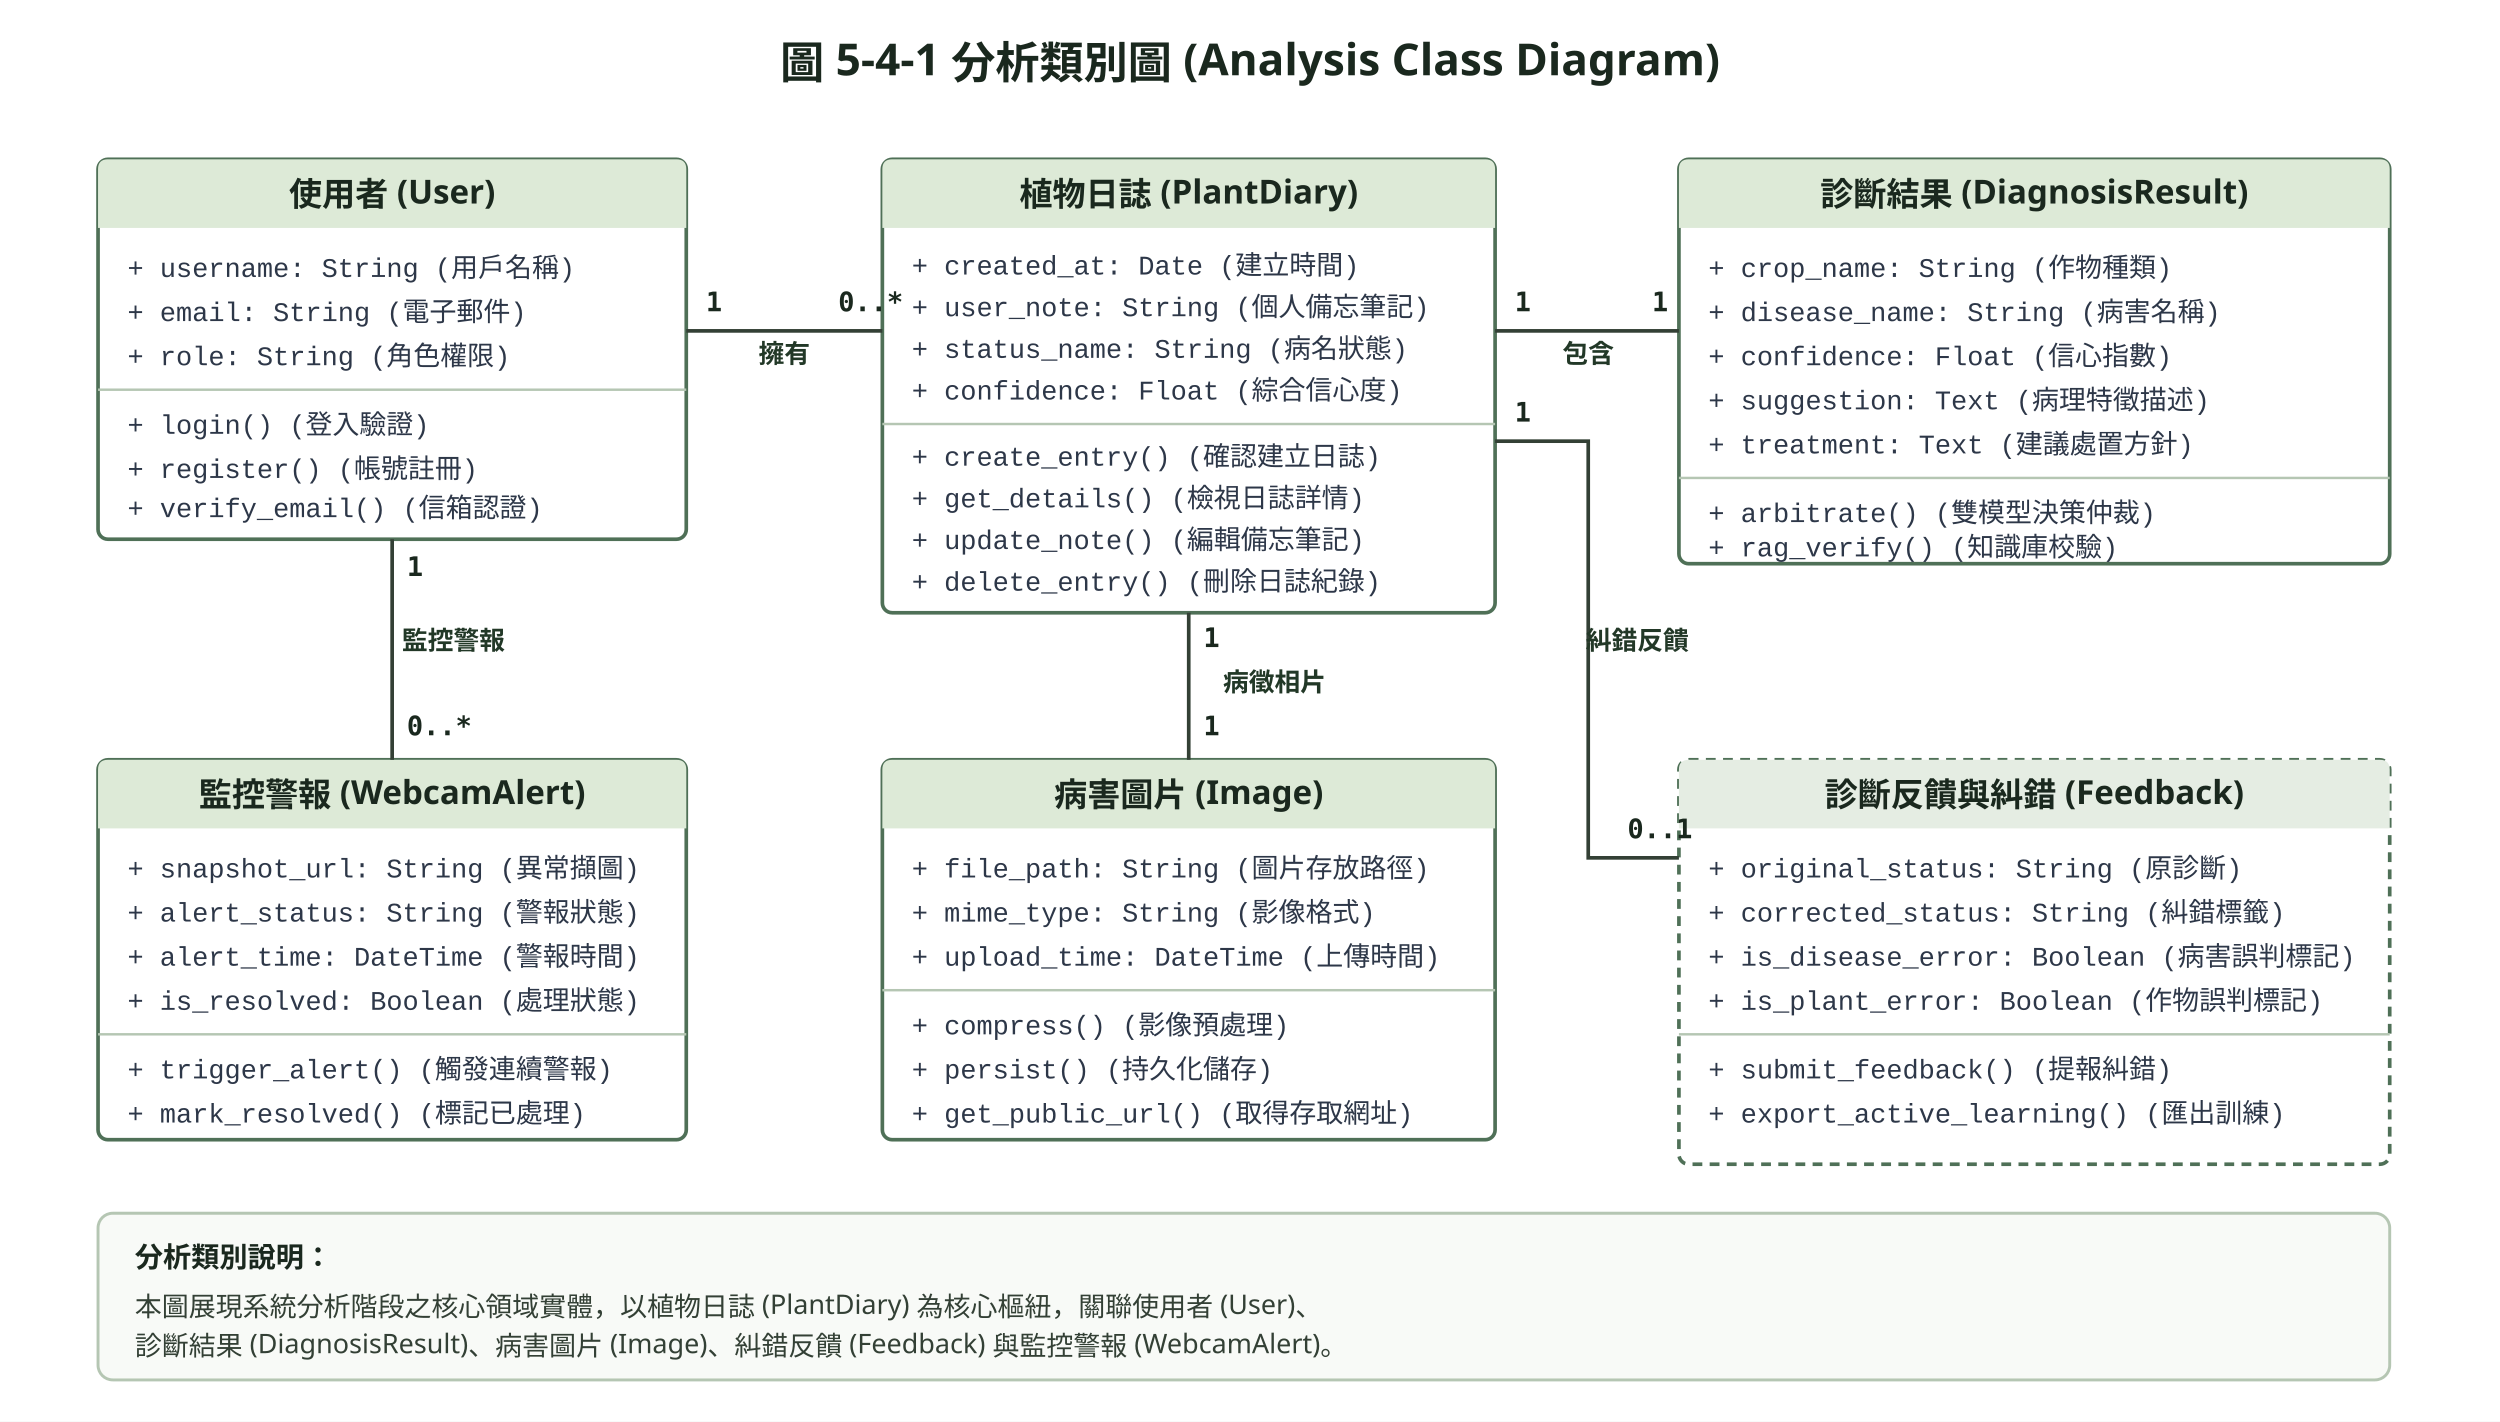
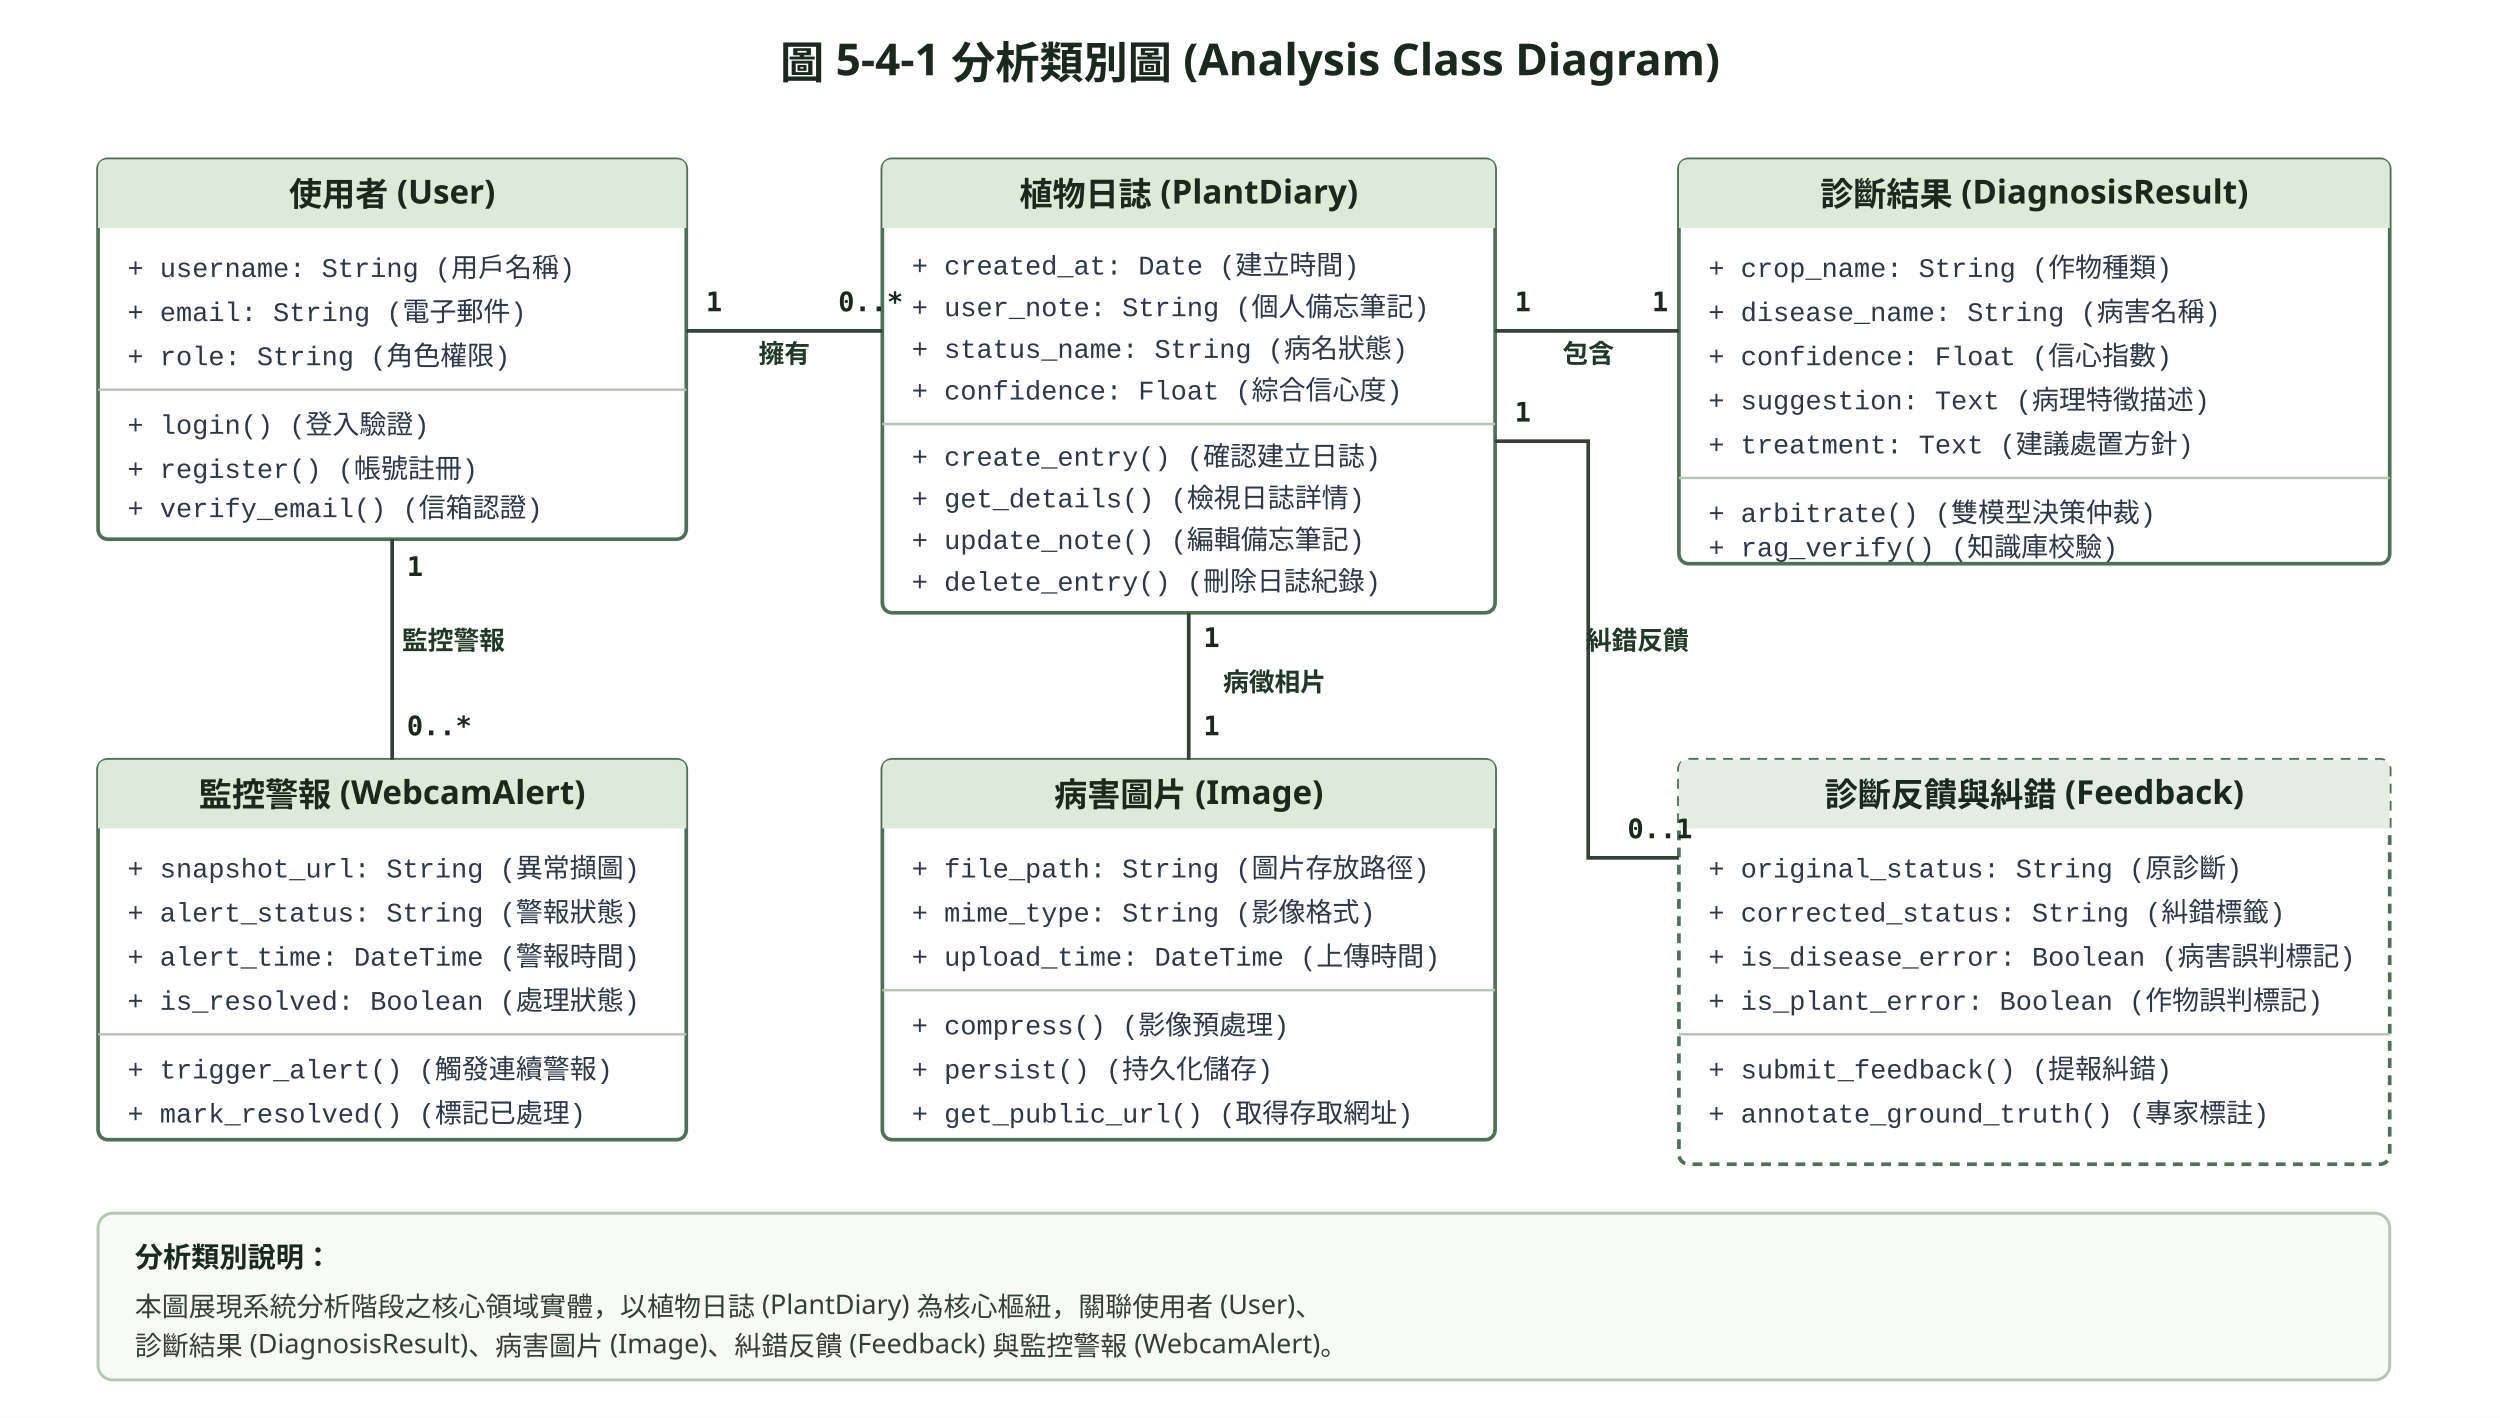
<svg xmlns="http://www.w3.org/2000/svg" viewBox="0 0 1020 580" width="1020" height="580">
  <defs>
    <style>
      .title { font-family: 'Microsoft JhengHei', 'PingFang TC', sans-serif; font-size: 18px; font-weight: bold; fill: #1A281E; }
      .class-title { font-family: 'Microsoft JhengHei', 'PingFang TC', sans-serif; font-size: 13.5px; font-weight: bold; fill: #1A281E; text-anchor: middle; }
      .member-text { font-family: 'Consolas', 'Courier New', monospace; font-size: 11px; fill: #2D3748; }
      .cardinality { font-family: 'Consolas', monospace; font-size: 11px; font-weight: bold; fill: #1A281E; }
      .rel-label { font-family: 'Microsoft JhengHei', sans-serif; font-size: 10.5px; font-weight: bold; fill: #223827; text-anchor: middle; }
      
      .class-box { fill: #FFFFFF; stroke: #4F7057; stroke-width: 1.5; rx: 4; ry: 4; ); }
      .class-header { fill: #DDEAD7; }
      
      .core-box { fill: #FFFFFF; stroke: #4F7057; stroke-width: 1.8; stroke-width: 1.5; rx: 4; ry: 4; ); }
      .core-header { fill: #DDEAD7; }
      
      .feedback-box { fill: #FFFFFF; stroke: #4F7057; stroke-dasharray: 4,3; stroke-width: 1.5; rx: 4; ry: 4; ); }
      .feedback-header { fill: #E5EDE3; }

      .assoc-line { stroke: #334035; stroke-width: 1.5; fill: none; }
      .divider { stroke: #B5C6B3; stroke-width: 1; }
    </style>
  </defs>
  <rect width="100%" height="100%" fill="#ffffff" />
  <text x="510" y="32" class="title" text-anchor="middle">圖 5-4-1 分析類別圖 (Analysis Class Diagram)</text>
  <g transform="translate(40, 65)">
    <rect width="240" height="155" class="class-box" />
    <path d="M 0 4 Q 0 0 4 0 L 236 0 Q 240 0 240 4 L 240 28 L 0 28 Z" class="class-header" />
    <text x="120" y="19" class="class-title">使用者 (User)</text>
    <text x="12" y="48" class="member-text">+ username: String (用戶名稱)</text>
    <text x="12" y="66" class="member-text">+ email: String (電子郵件)</text>
    <text x="12" y="84" class="member-text">+ role: String (角色權限)</text>
    <line x1="0" y1="94" x2="240" y2="94" class="divider" />
    <text x="12" y="112" class="member-text">+ login() (登入驗證)</text>
    <text x="12" y="130" class="member-text">+ register() (帳號註冊)</text>
    <text x="12" y="146" class="member-text">+ verify_email() (信箱認證)</text>
  </g>
  <g transform="translate(360, 65)">
    <rect width="250" height="185" class="core-box" />
    <path d="M 0 4 Q 0 0 4 0 L 246 0 Q 250 0 250 4 L 250 28 L 0 28 Z" class="core-header" />
    <text x="125" y="19" class="class-title">植物日誌 (PlantDiary)</text>
    <text x="12" y="47" class="member-text">+ created_at: Date (建立時間)</text>
    <text x="12" y="64" class="member-text">+ user_note: String (個人備忘筆記)</text>
    <text x="12" y="81" class="member-text">+ status_name: String (病名狀態)</text>
    <text x="12" y="98" class="member-text">+ confidence: Float (綜合信心度)</text>
    <line x1="0" y1="108" x2="250" y2="108" class="divider" />
    <text x="12" y="125" class="member-text">+ create_entry() (確認建立日誌)</text>
    <text x="12" y="142" class="member-text">+ get_details() (檢視日誌詳情)</text>
    <text x="12" y="159" class="member-text">+ update_note() (編輯備忘筆記)</text>
    <text x="12" y="176" class="member-text">+ delete_entry() (刪除日誌紀錄)</text>
  </g>
  <g transform="translate(685, 65)">
    <rect width="290" height="165" class="core-box" />
    <path d="M 0 4 Q 0 0 4 0 L 286 0 Q 290 0 290 4 L 290 28 L 0 28 Z" class="core-header" />
    <text x="145" y="19" class="class-title">診斷結果 (DiagnosisResult)</text>
    <text x="12" y="48" class="member-text">+ crop_name: String (作物種類)</text>
    <text x="12" y="66" class="member-text">+ disease_name: String (病害名稱)</text>
    <text x="12" y="84" class="member-text">+ confidence: Float (信心指數)</text>
    <text x="12" y="102" class="member-text">+ suggestion: Text (病理特徵描述)</text>
    <text x="12" y="120" class="member-text">+ treatment: Text (建議處置方針)</text>
    <line x1="0" y1="130" x2="290" y2="130" class="divider" />
    <text x="12" y="148" class="member-text">+ arbitrate() (雙模型決策仲裁)</text>
    <text x="12" y="162" class="member-text">+ rag_verify() (知識庫校驗)</text>
  </g>
  <g transform="translate(40, 310)">
    <rect width="240" height="155" class="class-box" />
    <path d="M 0 4 Q 0 0 4 0 L 236 0 Q 240 0 240 4 L 240 28 L 0 28 Z" class="class-header" />
    <text x="120" y="19" class="class-title">監控警報 (WebcamAlert)</text>
    <text x="12" y="48" class="member-text">+ snapshot_url: String (異常擷圖)</text>
    <text x="12" y="66" class="member-text">+ alert_status: String (警報狀態)</text>
    <text x="12" y="84" class="member-text">+ alert_time: DateTime (警報時間)</text>
    <text x="12" y="102" class="member-text">+ is_resolved: Boolean (處理狀態)</text>
    <line x1="0" y1="112" x2="240" y2="112" class="divider" />
    <text x="12" y="130" class="member-text">+ trigger_alert() (觸發連續警報)</text>
    <text x="12" y="148" class="member-text">+ mark_resolved() (標記已處理)</text>
  </g>
  <g transform="translate(360, 310)">
    <rect width="250" height="155" class="class-box" />
    <path d="M 0 4 Q 0 0 4 0 L 246 0 Q 250 0 250 4 L 250 28 L 0 28 Z" class="class-header" />
    <text x="125" y="19" class="class-title">病害圖片 (Image)</text>
    <text x="12" y="48" class="member-text">+ file_path: String (圖片存放路徑)</text>
    <text x="12" y="66" class="member-text">+ mime_type: String (影像格式)</text>
    <text x="12" y="84" class="member-text">+ upload_time: DateTime (上傳時間)</text>
    <line x1="0" y1="94" x2="250" y2="94" class="divider" />
    <text x="12" y="112" class="member-text">+ compress() (影像預處理)</text>
    <text x="12" y="130" class="member-text">+ persist() (持久化儲存)</text>
    <text x="12" y="148" class="member-text">+ get_public_url() (取得存取網址)</text>
  </g>
  <g transform="translate(685, 310)">
    <rect width="290" height="165" class="feedback-box" />
    <path d="M 0 4 Q 0 0 4 0 L 286 0 Q 290 0 290 4 L 290 28 L 0 28 Z" class="feedback-header" />
    <text x="145" y="19" class="class-title">診斷反饋與糾錯 (Feedback)</text>
    <text x="12" y="48" class="member-text">+ original_status: String (原診斷)</text>
    <text x="12" y="66" class="member-text">+ corrected_status: String (糾錯標籤)</text>
    <text x="12" y="84" class="member-text">+ is_disease_error: Boolean (病害誤判標記)</text>
    <text x="12" y="102" class="member-text">+ is_plant_error: Boolean (作物誤判標記)</text>
    <line x1="0" y1="112" x2="290" y2="112" class="divider" />
    <text x="12" y="130" class="member-text">+ submit_feedback() (提報糾錯)</text>
-     <text x="12" y="148" class="member-text">+ export_active_learning() (匯出訓練)</text>
+     <text x="12" y="148" class="member-text">+ annotate_ground_truth() (專家標註)</text>
  </g>
  <line x1="280" y1="135" x2="360" y2="135" class="assoc-line" />
  <text x="288" y="127" class="cardinality">1</text>
  <text x="342" y="127" class="cardinality">0..*</text>
  <text x="320" y="148" class="rel-label">擁有</text>
  <line x1="610" y1="135" x2="685" y2="135" class="assoc-line" />
  <text x="618" y="127" class="cardinality">1</text>
  <text x="674" y="127" class="cardinality">1</text>
  <text x="648" y="148" class="rel-label">包含</text>
  <line x1="160" y1="220" x2="160" y2="310" class="assoc-line" />
  <text x="166" y="235" class="cardinality">1</text>
  <text x="166" y="300" class="cardinality">0..*</text>
  <text x="185" y="265" class="rel-label">監控警報</text>
  <line x1="485" y1="250" x2="485" y2="310" class="assoc-line" />
  <text x="491" y="264" class="cardinality">1</text>
  <text x="491" y="300" class="cardinality">1</text>
  <text x="520" y="282" class="rel-label">病徵相片</text>
  <path d="M 610 180 L 648 180 L 648 350 L 685 350" class="assoc-line" />
  <text x="618" y="172" class="cardinality">1</text>
  <text x="664" y="342" class="cardinality">0..1</text>
  <text x="668" y="265" class="rel-label">糾錯反饋</text>
  <g transform="translate(40, 495)">
    <rect width="935" height="68" fill="#F8FAF7" stroke="#B5C6B3" stroke-width="1.2" rx="6" />
    <text x="15" y="22" font-family="'Microsoft JhengHei', sans-serif" font-size="11.5" font-weight="bold" fill="#1A281E">分析類別說明：</text>
    <text x="15" y="42" font-family="'Microsoft JhengHei', sans-serif" font-size="11" font-weight="500" fill="#334035">本圖展現系統分析階段之核心領域實體，以植物日誌 (PlantDiary) 為核心樞紐，關聯使用者 (User)、</text>
    <text x="15" y="58" font-family="'Microsoft JhengHei', sans-serif" font-size="11" font-weight="500" fill="#334035">診斷結果 (DiagnosisResult)、病害圖片 (Image)、糾錯反饋 (Feedback) 與監控警報 (WebcamAlert)。</text>
  </g>
</svg>
